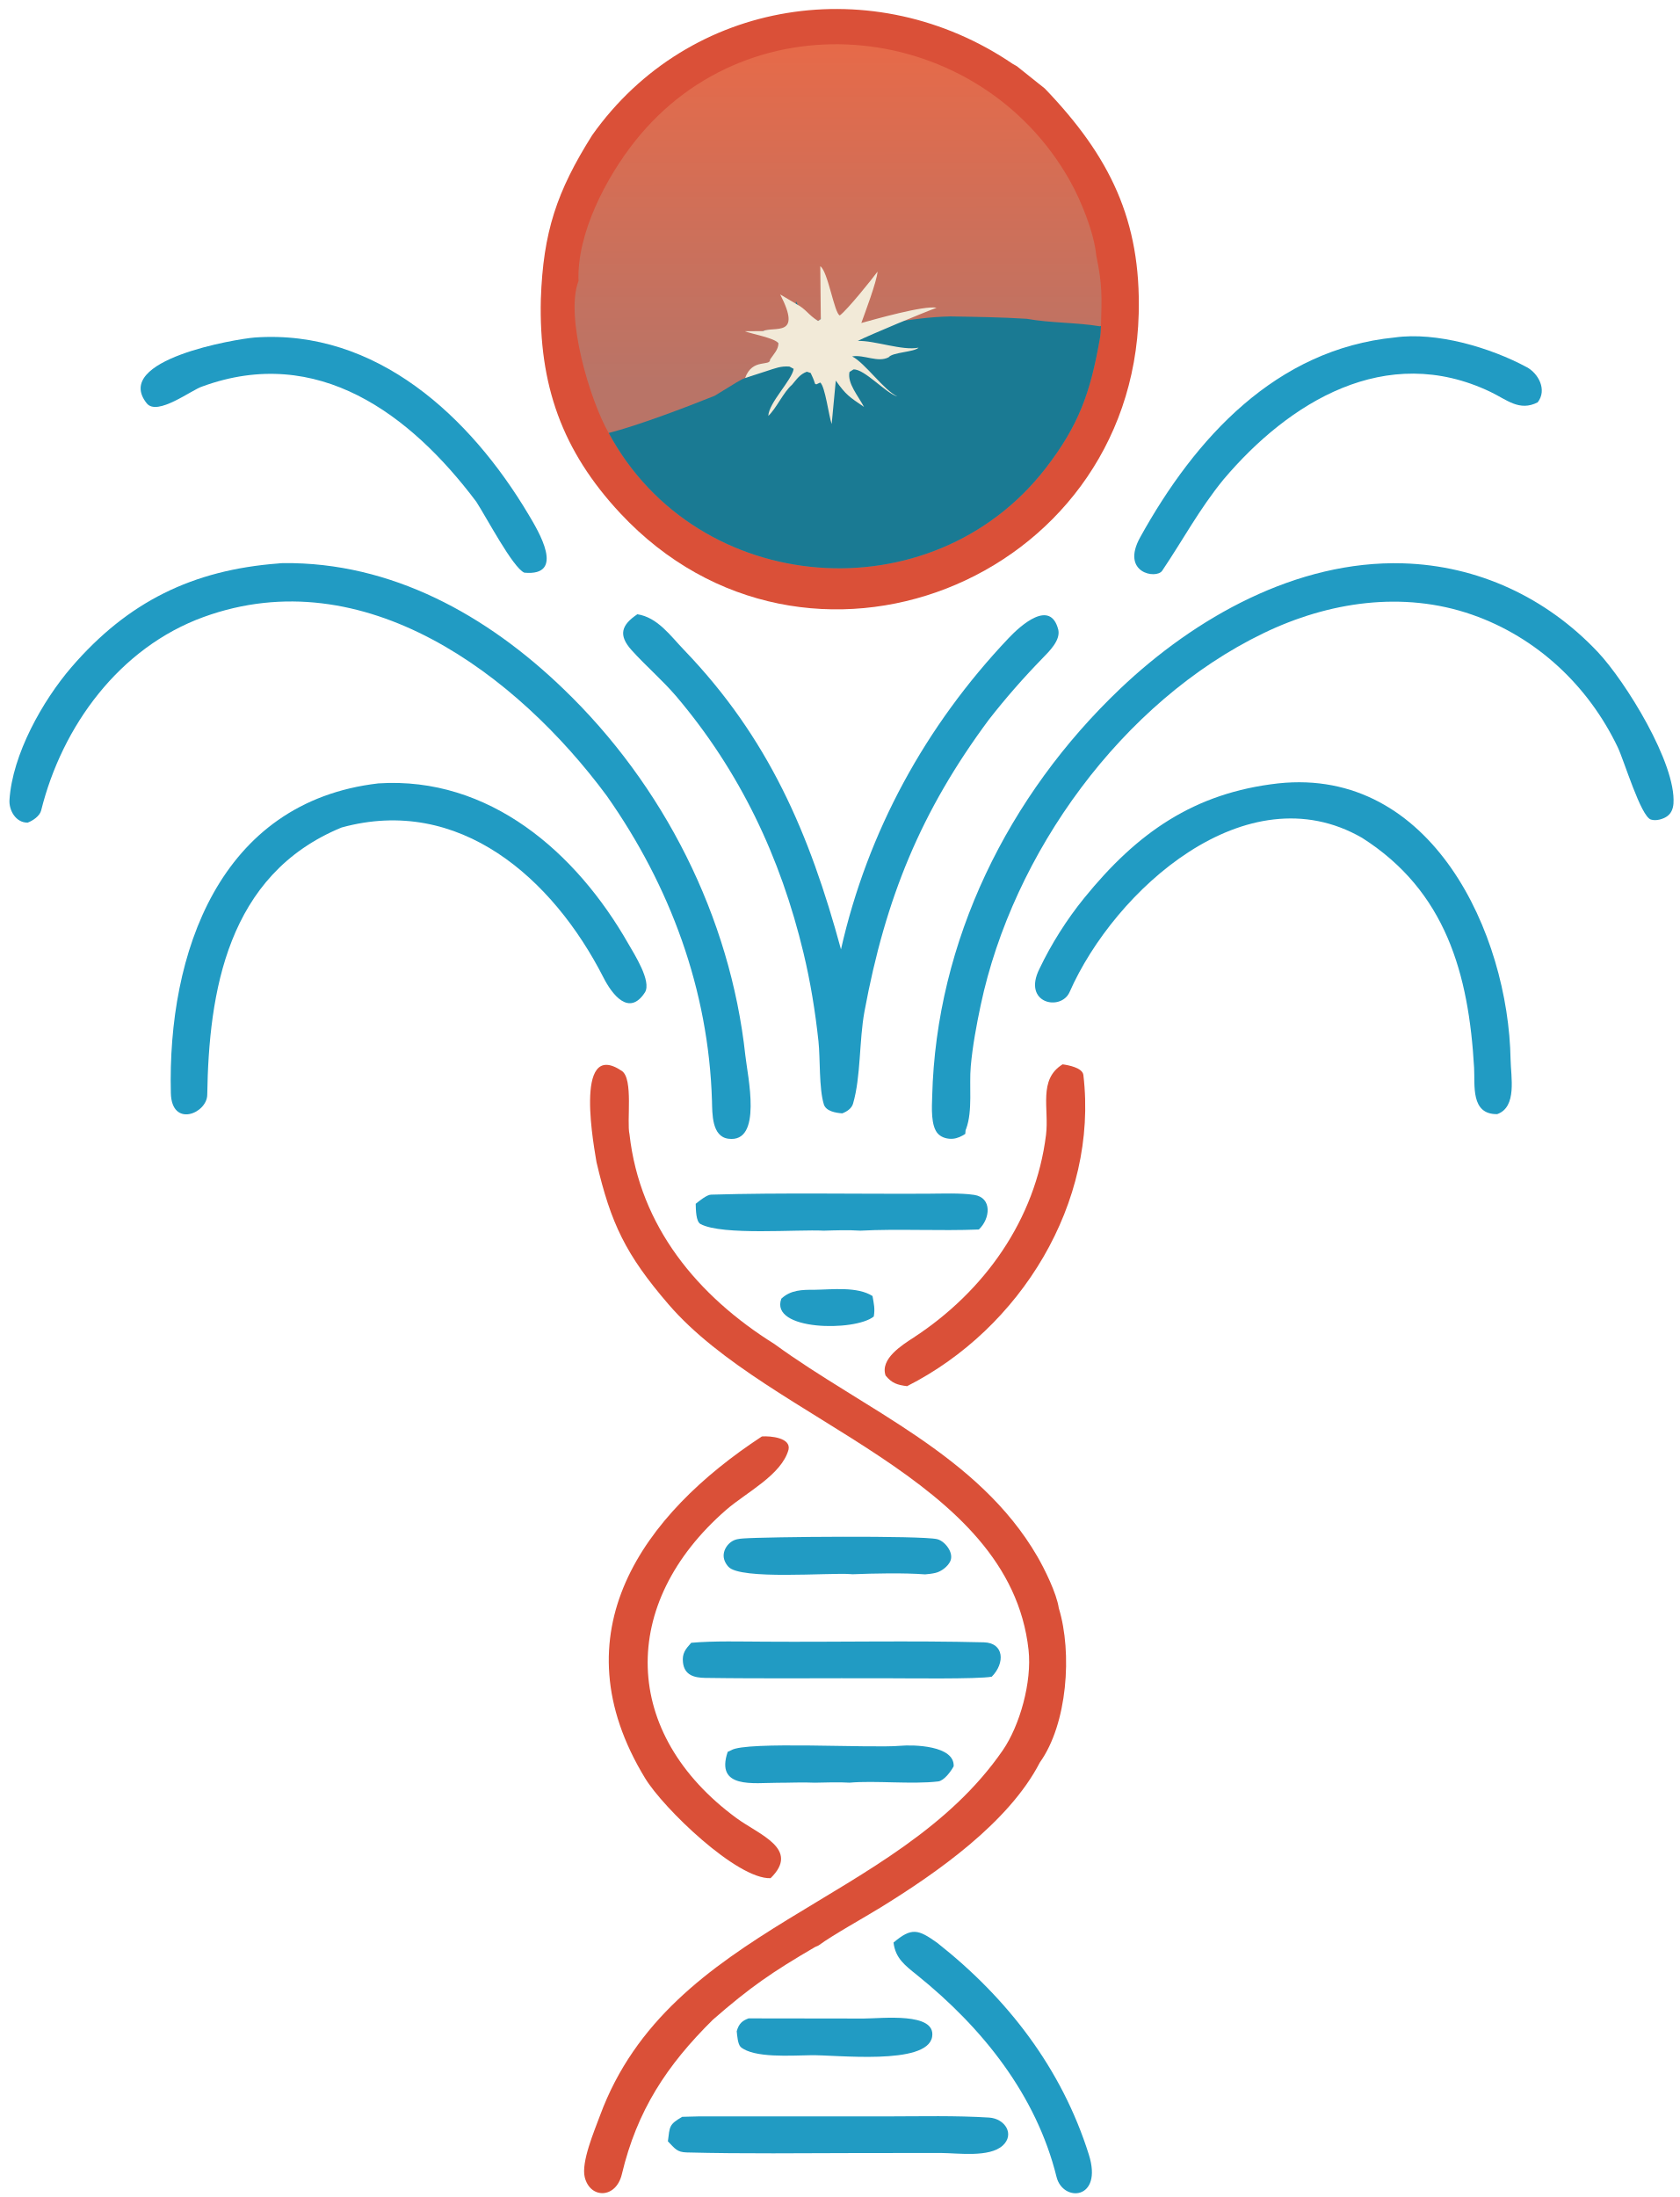
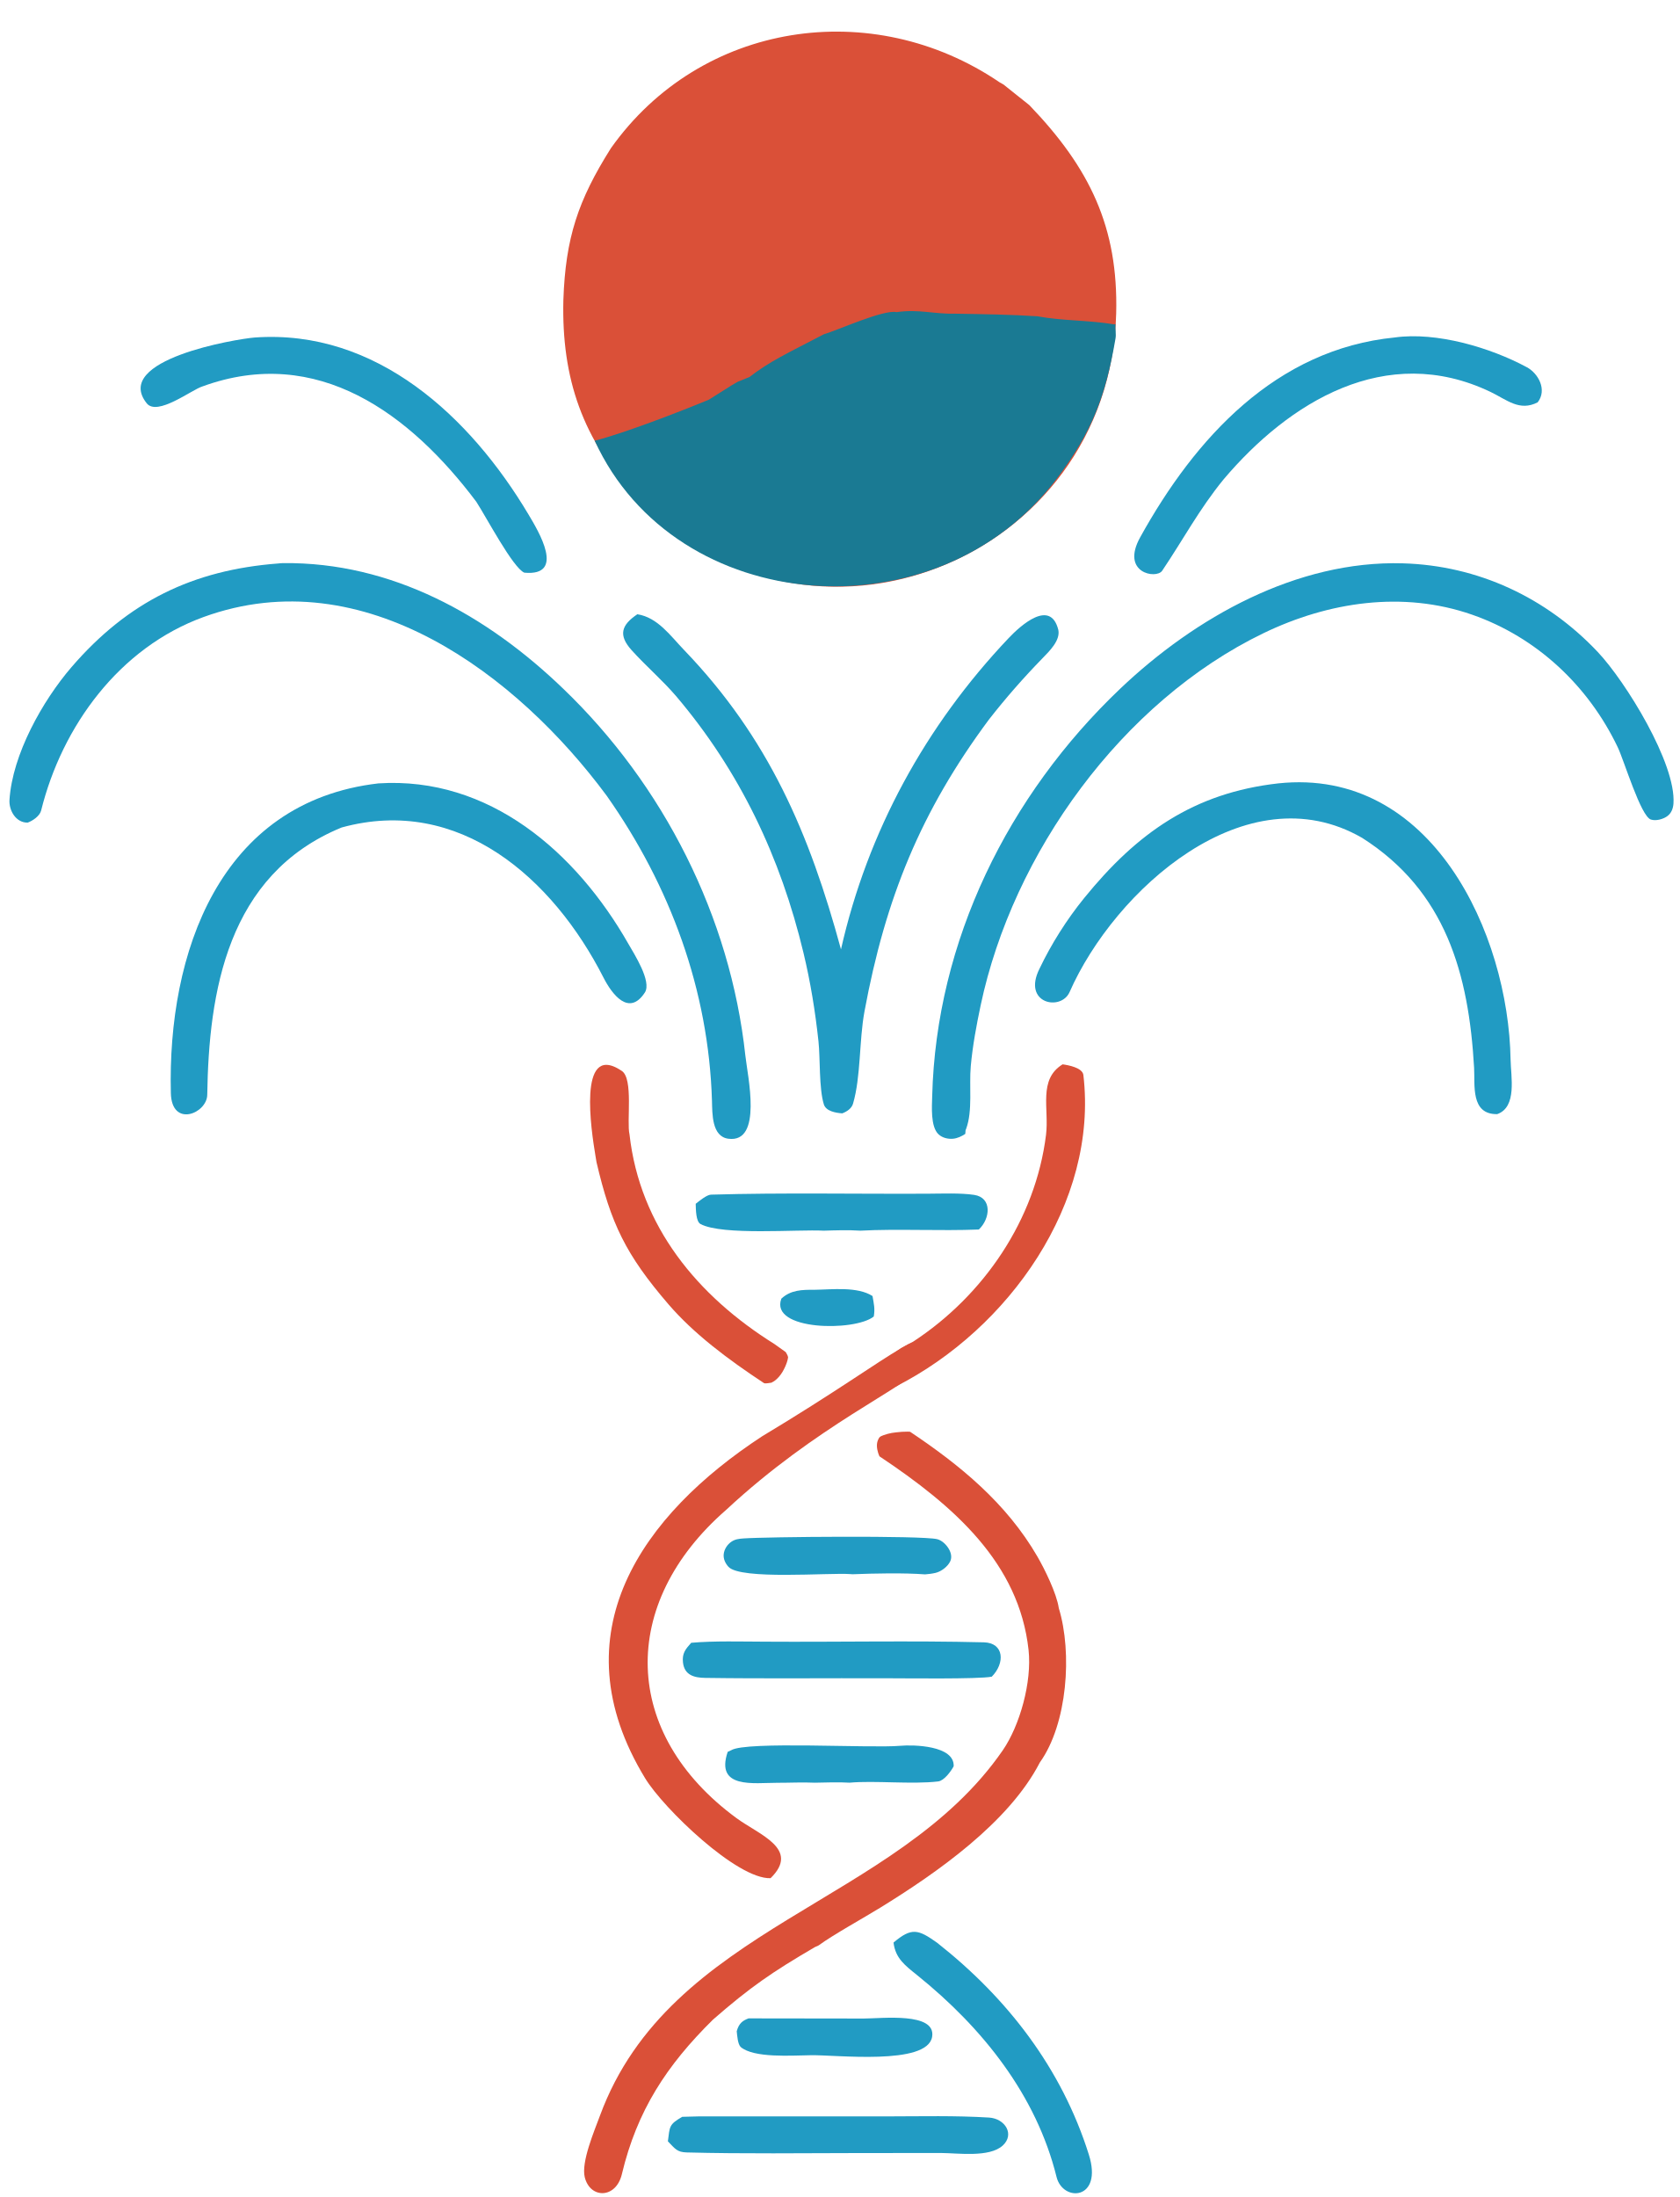
<svg xmlns="http://www.w3.org/2000/svg" width="630" height="824" viewBox="0 0 630 824" version="1.1" id="svg33">
-   <path fill="#da5038" d="m 222.14,50.7 c 36.451,-51.466 106.08,-61.838 157.697,-26.776 l 1.584,0.892 10.508,8.387 c 24.469,25.478 36.116,49.445 35.219,84.475 -2.575,100.556 -124.902,149.265 -194.431,74.871 -21.965,-23.503 -30.634,-48.316 -29.838,-80.376 0.876,-25.111 5.931,-40.304 19.261,-61.473 z" id="path1" />
+   <path fill="#da5038" d="M 229.139,55.618 C 262.843,8.031 327.224,-1.559 374.951,30.86 l 1.465,0.825 9.716,7.755 c 22.625,23.558 33.394,45.719 32.565,78.108 -2.381,92.977 -115.489,138.015 -179.777,69.228 -20.31,-21.732 -28.325,-44.675 -27.589,-74.318 0.81,-23.218 5.484,-37.266 17.809,-56.84 z" id="path1" style="mix-blend-mode:normal;stroke-width:1.017;stroke-dasharray:none;paint-order:stroke fill markers" />
  <defs id="defs2">
    <linearGradient id="gradient_0" gradientUnits="userSpaceOnUse" x1="510.414" y1="389.994" x2="510.525" y2="515.212" gradientTransform="translate(-196.1131,-372.4833)">
      <stop offset="0" stop-color="#E66A49" id="stop1" />
      <stop offset="1" stop-color="#B97467" id="stop2" />
    </linearGradient>
  </defs>
-   <path fill="url(#gradient_0)" d="m 217.014,105.376 c -0.68,-17.806 10.413,-38.859 21.175,-52.419 43.77,-55.149 129.19,-45.469 163.159,14.833 4.238,7.524 9.07,19.549 9.892,28.1 2.302,11.075 2.056,15.243 1.759,26.348 -0.107,1.737 -0.137,3.527 -0.497,5.212 -3.495,19.759 -7.81,32.073 -20.273,48.176 -42.654,55.11 -130.596,48.52 -163.901,-13.235 -7.059,-12.292 -16.463,-43.828 -11.314,-57.015 z" id="path2" style="fill:url(#gradient_0)" />
-   <path fill="#1a7a93" d="m 298.623,113.038 -1.079,4.972 c 3.612,1.898 5.58,0.038 9.326,2.367 l 1.029,-0.706 0.786,-4.656 c 2.917,1.981 3.281,5.03 5.354,5.763 2.856,-2.13 5.311,-0.716 4.053,2.759 4.685,-1.282 11.149,-3.523 15.752,-2.527 8.283,-1.121 14.251,-2.132 22.631,-2.332 9.644,0.163 19.065,0.282 28.704,0.893 8.93,1.612 18.569,1.335 27.403,2.804 l 0.417,-0.137 c -0.107,1.737 -0.137,3.527 -0.497,5.212 -3.495,19.759 -7.81,32.073 -20.273,48.176 -42.654,55.11 -130.596,48.52 -163.901,-13.235 10.944,-2.765 28.939,-9.614 39.738,-13.941 l 8.272,-5.059 2.092,-1.178 4.072,-1.586 c 2.705,-7.606 2.307,-1.018 8.778,-5.33 1.346,-2.01 0.704,-4.168 0.723,-6.521 -1.151,-1.969 -3.595,-2.6 -5.855,-3.56 l -0.016,-1.03 c 4.335,-1.949 20.92,5.18 12.491,-11.148 z" id="path3" />
+   <path fill="#1a7a93" d="m 309.055,125.359 c 4.93,-1.389 22.389,-9.369 27.233,-8.29 8.717,-1.214 13.814,0.805 22.633,0.588 10.149,0.177 20.064,0.306 30.208,0.967 9.398,1.746 19.542,1.446 28.839,3.038 l 0.439,-0.148 c -0.113,1.882 0.382,3.821 0.003,5.646 -3.678,21.406 -8.745,34.747 -21.861,52.192 -44.889,59.704 -143.039,52.229 -173.464,-14.049 11.517,-2.995 31.432,-10.704 42.796,-15.392 l 8.705,-5.481 2.202,-1.276 4.285,-1.718 c 7.972,-6.093 13.755,-8.655 27.983,-16.077 z" id="path3" style="stroke-width:1.068" />
  <defs id="defs4">
    <linearGradient id="gradient_1" gradientUnits="userSpaceOnUse" x1="575.842" y1="487.616" x2="567.207" y2="512.805">
      <stop offset="0" stop-color="#7A8C8F" id="stop3" />
      <stop offset="1" stop-color="#92A9AD" id="stop4" />
    </linearGradient>
  </defs>
-   <path fill="#f2ead8" d="m 292.657,110.428 6.126,3.631 c 3.612,1.898 4.342,3.988 8.088,6.317 l 1.029,-0.706 -0.203,-19.838 c 2.917,1.981 5.257,17.744 7.33,18.477 2.856,-2.13 11.999,-13.511 14.152,-16.437 -0.219,3.578 -4.827,15.798 -6.085,19.273 4.685,-1.282 23.632,-6.709 28.235,-5.713 -4.69,1.698 -25.129,10.199 -29.573,12.435 6.242,-0.238 16.812,3.776 22.815,2.524 -1.643,1.692 -9.752,1.695 -11.194,3.588 -4.06,2.172 -9.196,-1.068 -13.724,-0.311 4.912,2.531 11.959,12.773 16.971,15.031 -4.153,-1.041 -12.458,-10.484 -16.498,-10.125 l -1.465,0.935 c -0.912,4.231 3.341,9.087 5.443,13.112 -5.517,-3.765 -6.731,-4.455 -10.587,-9.875 l -1.54,16.29 c -1.028,-2.689 -2.454,-14.175 -4.302,-15.566 l -1.456,0.69 -0.484,-0.221 c -0.522,-1.666 -0.892,-2.462 -1.638,-4.049 l -1.436,-0.478 c -2.635,0.989 -3.722,2.73 -5.579,4.914 -3.121,2.648 -5.881,8.865 -8.873,11.661 0.12,-4.879 8.881,-13.425 9.509,-17.646 l -1.586,-0.856 c -3.283,-0.239 -5.29,0.633 -8.42,1.636 l -8.205,2.654 c 2.705,-7.606 9.52,-4.165 9.368,-6.954 1.346,-2.01 3.11,-3.693 3.129,-6.046 -1.151,-1.969 -10.341,-3.587 -12.601,-4.547 l 6.729,-0.043 c 4.335,-1.949 14.954,2.571 6.525,-13.757 z" id="path7" />
  <defs id="defs8">
    <linearGradient id="gradient_2" gradientUnits="userSpaceOnUse" x1="575.042" y1="488.898" x2="572.564" y2="501.218">
      <stop offset="0" stop-color="#00638F" id="stop7" />
      <stop offset="1" stop-color="#4999A6" id="stop8" />
    </linearGradient>
  </defs>
  <defs id="defs11">
    <linearGradient id="gradient_3" gradientUnits="userSpaceOnUse" x1="439.646" y1="506.438" x2="430.73" y2="533.996">
      <stop offset="0" stop-color="#987572" id="stop10" />
      <stop offset="1" stop-color="#5B7E8A" id="stop11" />
    </linearGradient>
  </defs>
  <defs id="defs14">
    <linearGradient id="gradient_4" gradientUnits="userSpaceOnUse" x1="532.869" y1="486.781" x2="518.078" y2="493.063">
      <stop offset="0" stop-color="#EA9472" id="stop13" />
      <stop offset="1" stop-color="#F9BF9B" id="stop14" />
    </linearGradient>
  </defs>
-   <path fill="#da5038" d="m 285.809,538.74 c 3.193,-0.227 11.005,0.493 9.974,4.992 -2.653,9.515 -15.884,16.018 -23.413,22.575 -40.372,35.163 -39.315,83.88 3.921,115.61 8.561,6.28 23.965,11.53 12.766,22.51 -12.536,0.48 -40.165,-26.17 -47.028,-37.43 -33.239,-54.5 -0.868,-99.02 43.78,-128.257 z" id="path16" />
+   <path fill="#da5038" d="m 285.809,538.74 c 54.93,-32.962 64.099,-46.348 59.588,-25.898 -5.393,7.394 -38.873,21.658 -73.027,53.465 -40.372,35.163 -39.315,83.88 3.921,115.61 8.561,6.28 23.965,11.53 12.766,22.51 -12.536,0.48 -40.165,-26.17 -47.028,-37.43 -33.239,-54.5 -0.868,-99.02 43.78,-128.257 z" id="path16" />
  <path fill="#219bc3" d="m 259.284,616.138 c 8.73,-0.763 18.841,-0.443 27.703,-0.419 27.333,0.183 54.758,-0.441 82.076,0.246 7.626,0.192 8.014,7.788 2.97,12.882 -4.976,0.99 -32.896,0.59 -39.497,0.6 -22.667,-0.08 -45.324,0.19 -67.991,-0.14 -4.01,-0.06 -7.809,-0.94 -8.35,-5.792 -0.379,-3.399 0.93,-4.968 3.089,-7.377 z" id="path17" />
  <path fill="#219bc3" d="m 274.308,656.427 c 5.521,-3.47 52.509,-0.68 63.283,-1.65 5.127,-0.46 20.505,-0.13 20.147,7.68 -1.086,2.02 -3.637,5.42 -5.803,5.68 -9.811,1.17 -23.751,-0.39 -33.269,0.47 -4.042,-0.26 -8.943,-0.06 -13.056,0.01 -4.792,-0.22 -9.142,0.04 -13.9,0.03 -8.952,-0.01 -23.471,2.42 -18.741,-11.6 z" id="path18" />
  <path fill="#219bc3" d="m 319.737,590.436 -0.736,-0.059 c -7.924,-0.595 -41.21,2.249 -45.748,-2.74 -1.17,-1.287 -1.965,-2.943 -1.781,-4.717 0.194,-1.873 1.354,-3.651 2.898,-4.694 1.386,-0.937 2.787,-1.094 4.417,-1.217 8.38,-0.632 66.843,-1.154 72.743,0.263 1.855,0.445 3.589,2.189 4.488,3.831 0.742,1.355 1.116,3.009 0.438,4.465 -0.931,2.001 -3.393,3.846 -5.499,4.345 -1.271,0.302 -2.629,0.465 -3.931,0.568 -8.023,-0.61 -19.171,-0.365 -27.289,-0.045 z" id="path19" />
-   <path fill="#da5038" d="m 398.594,399.189 c 2.133,0.281 7.478,1.275 7.799,3.998 5.644,47.906 -23.587,95.178 -66.132,116.705 -3.676,-0.469 -5.711,-1.095 -8.062,-3.988 -2.135,-6.269 6.174,-11.408 10.523,-14.251 26.538,-17.344 45.692,-44.165 49.655,-75.999 1.228,-9.863 -3.025,-20.76 6.217,-26.465 z" id="path20" />
-   <path fill="#da5038" d="m 223.761,435.88 c -0.477,-3.455 -9.131,-46.807 9.507,-34.214 4.385,2.964 1.743,19.042 2.868,23.77 3.88,34.544 25.528,60.648 54.376,78.656 33.8,24.658 76.503,41.591 98.609,79.666 2.746,4.729 7.251,13.887 8.049,19.374 5.128,16.751 3.247,43.425 -7.11,57.895 -11.665,22.62 -38.784,41.47 -59.823,54.44 -6.045,3.73 -17.909,10.3 -23.138,14.16 l -1.457,0.67 c -16.101,9.41 -24.248,15.02 -38.209,27.19 -17.372,17.15 -28.476,34.1 -34.169,57.98 -2.201,9.23 -11.895,9.28 -13.915,1.12 -1.405,-5.68 3.603,-17.39 5.712,-23.11 26.328,-71.36 111.174,-79.16 151.086,-137 6.436,-9.35 10.991,-25.69 9.682,-37.648 -7.117,-65.061 -96.903,-85.33 -135.041,-129.606 -16.124,-18.721 -21.662,-30.411 -27.027,-53.343 z" id="path21" />
+   <path id="path20" d="m 398.594,399.189 c -9.242,5.705 -4.989,16.602 -6.217,26.465 -3.963,31.834 -23.381,60.245 -49.919,77.589 -4.614,2.224 -12.393,6.392 -10.258,12.661 2.298,2.828 -0.245,1.973 3.277,2.439 -1.496,-0.524 -2.05,-0.268 -0.037,0.176 -2.186,-0.648 2.527,-0.636 2.613,-0.654 -1.795,-1.864 -0.337,-0.912 0.055,-0.281 -1.833,0.302 -6.998,2.122 -2.05,2.431 42.432,-21.576 75.97,-69 70.335,-116.828 -0.321,-2.723 -5.666,-3.717 -7.799,-3.998 z" style="fill:#da5038;fill-opacity:1" />
+   <path d="m 340.547,536.945 c -1.485,-0.018 -2.968,0.096 -4.441,0.273 -1.262,0.152 -1.933,0.24 -3.164,0.572 -0.514,0.139 -1.014,0.322 -1.521,0.482 -0.443,0.215 -0.951,0.328 -1.328,0.645 -0.323,0.271 -0.524,0.67 -0.697,1.055 -0.718,1.592 -0.48,3.321 0.008,4.939 0.133,0.442 0.318,0.867 0.498,1.293 28.12,18.74 52.368,40.077 55.928,72.623 1.309,11.958 -3.246,28.298 -9.682,37.648 -39.912,57.84 -124.758,65.64 -151.086,137 -2.109,5.72 -7.116,17.429 -5.711,23.109 2.02,8.16 11.713,8.111 13.914,-1.119 5.693,-23.88 16.798,-40.83 34.17,-57.98 13.961,-12.17 22.108,-17.779 38.209,-27.189 l 1.457,-0.67 c 5.229,-3.86 17.092,-10.43 23.137,-14.16 21.039,-12.97 48.159,-31.819 59.824,-54.439 10.357,-14.47 12.237,-41.145 7.109,-57.896 -0.798,-5.487 -5.303,-14.644 -8.049,-19.373 -11.638,-20.045 -28.984,-34.23 -47.734,-46.768 -0.28,-0.019 -0.56,-0.028 -0.84,-0.045 z" id="path74" style="fill:#da5038;fill-opacity:1" />
+   <path d="m 295.111,507.434 c 0.006,0.009 0.012,0.018 0.018,0.027 -0.002,-0.006 -0.006,-0.013 -0.008,-0.019 v -0.002 h -0.002 v -0.002 c -4.7e-4,-2.4e-4 -0.005,-0.003 -0.006,-0.004 z" id="path72" />
+   <path d="m 227.488,399.379 c -10.823,-0.091 -4.144,33.477 -3.727,36.5 5.365,22.932 10.901,34.623 27.025,53.344 9.452,10.973 22.076,20.472 35.828,29.543 0.114,0.025 0.229,0.048 0.344,0.068 0.133,0.032 0.264,0.018 0.398,0.006 0.178,-0.018 0.355,-0.032 0.533,-0.049 0.194,-0.01 0.386,-0.037 0.578,-0.068 0.179,-0.033 0.359,-0.066 0.537,-0.1 0.084,-0.016 0.148,-0.003 0.191,0.023 0.057,-0.022 0.115,-0.046 0.172,-0.07 0.627,-0.271 0.856,-0.47 1.426,-0.859 1.091,-0.862 1.978,-1.939 2.699,-3.123 0.452,-0.743 0.614,-1.121 0.992,-1.898 0.511,-1.146 0.961,-2.331 1.137,-3.58 -10e-4,-0.007 -0.003,-0.014 -0.004,-0.021 -0.013,-0.09 -0.018,-0.13 -0.037,-0.219 -0.033,-0.157 -0.084,-0.307 -0.141,-0.457 -0.109,-0.272 -0.237,-0.536 -0.391,-0.785 -0.109,-0.181 -0.22,-0.362 -0.332,-0.541 -1.416,-0.988 -2.819,-1.987 -4.207,-3 -28.848,-18.008 -50.495,-44.112 -54.375,-78.656 -1.125,-4.728 1.516,-20.806 -2.869,-23.77 -2.33,-1.574 -4.233,-2.274 -5.779,-2.287 z" id="path21" style="fill:#da5038;fill-opacity:1" />
  <path fill="#219bc3" d="m 104.352,211.336 c 0.679,-0.072 1.168,-0.129 1.854,-0.136 40.671,-0.443 76.428,19.525 104.995,47.039 37.714,36.149 62.778,85.63 68.393,137.645 0.827,7.659 6.594,32.931 -6.383,31.204 -6.248,-0.831 -5.995,-9.408 -6.139,-14.194 -1.251,-41.608 -15.641,-80.563 -39.482,-114.438 -33.533,-45.317 -90.962,-88.917 -151.183,-67.055 -31.633,11.484 -53.109,40.911 -60.978,72.586 -0.512,2.062 -3.114,3.837 -5.047,4.541 -4.464,0.071 -7.067,-4.63 -6.825,-8.487 1.068,-17.039 12.42,-37.25 23.289,-49.858 21.145,-24.527 45.466,-36.4 77.506,-38.847 z" id="path22" />
  <path fill="#219bc3" d="m 362.091,425.278 c -1.368,0.907 -2.931,1.653 -4.59,1.812 -1.906,0.183 -4.121,-0.357 -5.511,-1.724 -2.959,-2.911 -2.412,-10.281 -2.312,-14.198 1.489,-58.327 28.558,-112.971 70.559,-152.894 28.071,-26.681 66.146,-48.12 105.94,-46.995 28.164,0.796 53.883,12.808 73.172,33.259 10.462,11.094 29.421,41.831 28.396,56.826 -0.126,1.844 -0.78,3.639 -2.329,4.75 -1.593,1.143 -4.227,1.883 -6.149,1.26 -3.809,-1.235 -9.999,-22.044 -12.446,-27.156 -11.018,-23.016 -30.345,-41.204 -54.594,-49.669 -25.969,-9.065 -53.943,-4.83 -78.313,6.952 -53.034,25.639 -93.977,82.486 -106.046,139.522 -1.587,7.499 -3.03,15.254 -3.719,22.889 -0.659,7.293 0.774,16.687 -1.726,23.435 -0.065,0.177 -0.142,0.35 -0.213,0.525 z" id="path23" />
  <path fill="#219bc3" d="m 315.466,356.068 c 9.99,-44.183 31.708,-83.85 62.892,-116.745 4.473,-4.718 15.715,-14.886 18.643,-3.056 0.794,3.939 -3.377,7.977 -5.867,10.538 -7.265,7.473 -13.809,14.92 -20.222,23.133 -25.467,34.32 -38.739,66.812 -46.634,109.42 -2.03,10.955 -1.318,24.438 -4.294,34.587 -0.528,1.799 -2.284,2.963 -4.04,3.629 -2.418,-0.178 -6.102,-0.779 -6.907,-3.376 -1.859,-6.006 -1.325,-17.246 -2.014,-23.642 -1.222,-11.348 -2.996,-22.206 -5.608,-33.116 -8.608,-35.956 -23.862,-68.163 -47.851,-96.413 -5.194,-6.047 -11.294,-11.241 -16.627,-17.165 -5.104,-5.671 -3.856,-9.443 2.145,-13.484 7.637,1.198 12.379,8.06 17.475,13.356 31.842,33.097 47.108,68.945 58.909,112.334 z" id="path24" />
  <path fill="#219bc3" d="m 141.942,293.814 c 41.659,-2.685 74.238,25.935 93.726,60.098 2.219,3.889 8.861,14.137 6.249,18.307 -5.97,9.197 -12.349,0.692 -15.542,-5.573 -18.93,-37.147 -54.053,-68.448 -98.228,-56.288 -43.088,17.684 -49.811,61.998 -50.406,100.28 -0.109,6.977 -13.328,12.45 -13.651,-0.653 -1.289,-52.29 18.09,-109.241 77.852,-116.171 z" id="path25" />
  <path fill="#219bc3" d="m 479.499,293.809 c 57.622,-6.137 86.366,56.403 87.145,103.632 0.105,6.361 2.512,17.784 -5.025,20.425 -10.047,0.135 -8.29,-10.897 -8.66,-17.383 -2.01,-35.3 -10.652,-66.313 -42.025,-86.247 -43.477,-25.048 -92.886,19.658 -109.713,57.838 -3.224,7.317 -17.847,4.341 -11.297,-8.737 4.464,-9.34 10.205,-18.418 16.728,-26.466 19.899,-24.549 41.233,-39.498 72.847,-43.062 z" id="path26" />
  <path fill="#219bc3" d="m 523.216,126.568 c 15.601,-2.185 35.801,3.755 49.55,11.177 4.282,2.311 7.686,8.48 4.041,13.152 -6.836,3.525 -11.553,-0.974 -17.706,-3.914 -39.293,-18.772 -75.701,3.954 -100.14,32.841 -9.157,11.225 -15.164,22.609 -23.013,34.243 -2.174,3.221 -15.687,0.887 -8.254,-12.542 20.63,-37.272 50.957,-70.544 95.522,-74.957 z" id="path27" />
  <path fill="#219bc3" d="m 95.518,126.587 c 45.747,-3.276 81.009,29.897 102.727,66.368 3.698,6.21 14.106,23.271 -1.559,21.829 -4.247,-1.763 -14.238,-20.785 -18.02,-26.598 -24.651,-32.803 -59.526,-59.067 -102.757,-43.24 -3.992,1.213 -16.917,11.29 -20.876,6.311 -13.001,-16.353 33.543,-24.121 40.485,-24.67 z" id="path28" />
  <path fill="#219bc3" d="m 262.129,793.767 h 70.844 c 12.667,-0.02 25.426,-0.34 38.027,0.44 6.053,0.38 9.719,6.33 5.123,10.51 -5.019,4.55 -16.756,2.81 -23.067,2.78 l -30.63,0.02 c -21.351,0.03 -43.458,0.33 -64.828,-0.23 -3.679,-0.1 -4.385,-1.43 -7.064,-4.17 0.726,-5.57 0.365,-6.31 5.386,-9.19 z" id="path29" />
  <path fill="#219bc3" d="m 335.176,728.567 c 6.792,-5.73 9.219,-5 16.362,0.08 26.406,20.81 46.738,47.14 56.909,79.46 5.38,17.1 -9.724,17.93 -12.108,8.41 -7.624,-30.84 -27.855,-56.01 -52.208,-75.64 -4.565,-3.68 -8.235,-6.33 -8.955,-12.31 z" id="path30" />
  <path fill="#219bc3" d="m 260.968,451.489 c 1.285,-1.001 4.117,-3.38 5.728,-3.428 27.039,-0.782 54.166,-0.215 81.222,-0.352 5.327,-0.026 12.349,-0.331 17.49,0.438 6.843,1.024 6.09,8.943 1.768,12.988 -14.513,0.597 -30.549,-0.313 -44.413,0.437 -4.778,-0.299 -8.991,-0.134 -13.753,0.006 -9.718,-0.545 -37.994,1.895 -46.232,-2.494 -1.741,-0.927 -1.748,-5.422 -1.81,-7.595 z" id="path31" />
  <path fill="#219bc3" d="m 280.795,757.007 43.219,0.06 c 6.742,-0.01 27.148,-2.49 25.648,6.82 -1.76,10.94 -36.4,6.716 -45.582,6.94 -7.366,0.104 -21.272,1.11 -26.245,-3.09 -1.109,-1.13 -1.28,-4.174 -1.479,-5.894 0.811,-3.003 2.249,-4.009 4.439,-4.836 z" id="path32" />
  <path fill="#219bc3" d="m 305.435,483.744 c 6.793,-0.093 16.145,-1.296 21.861,2.343 0.499,2.968 0.986,4.692 0.472,7.679 -7.051,5.699 -39.132,5.368 -34.676,-6.688 3.534,-3.303 7.804,-3.363 12.343,-3.334 z" id="path33" />
</svg>
